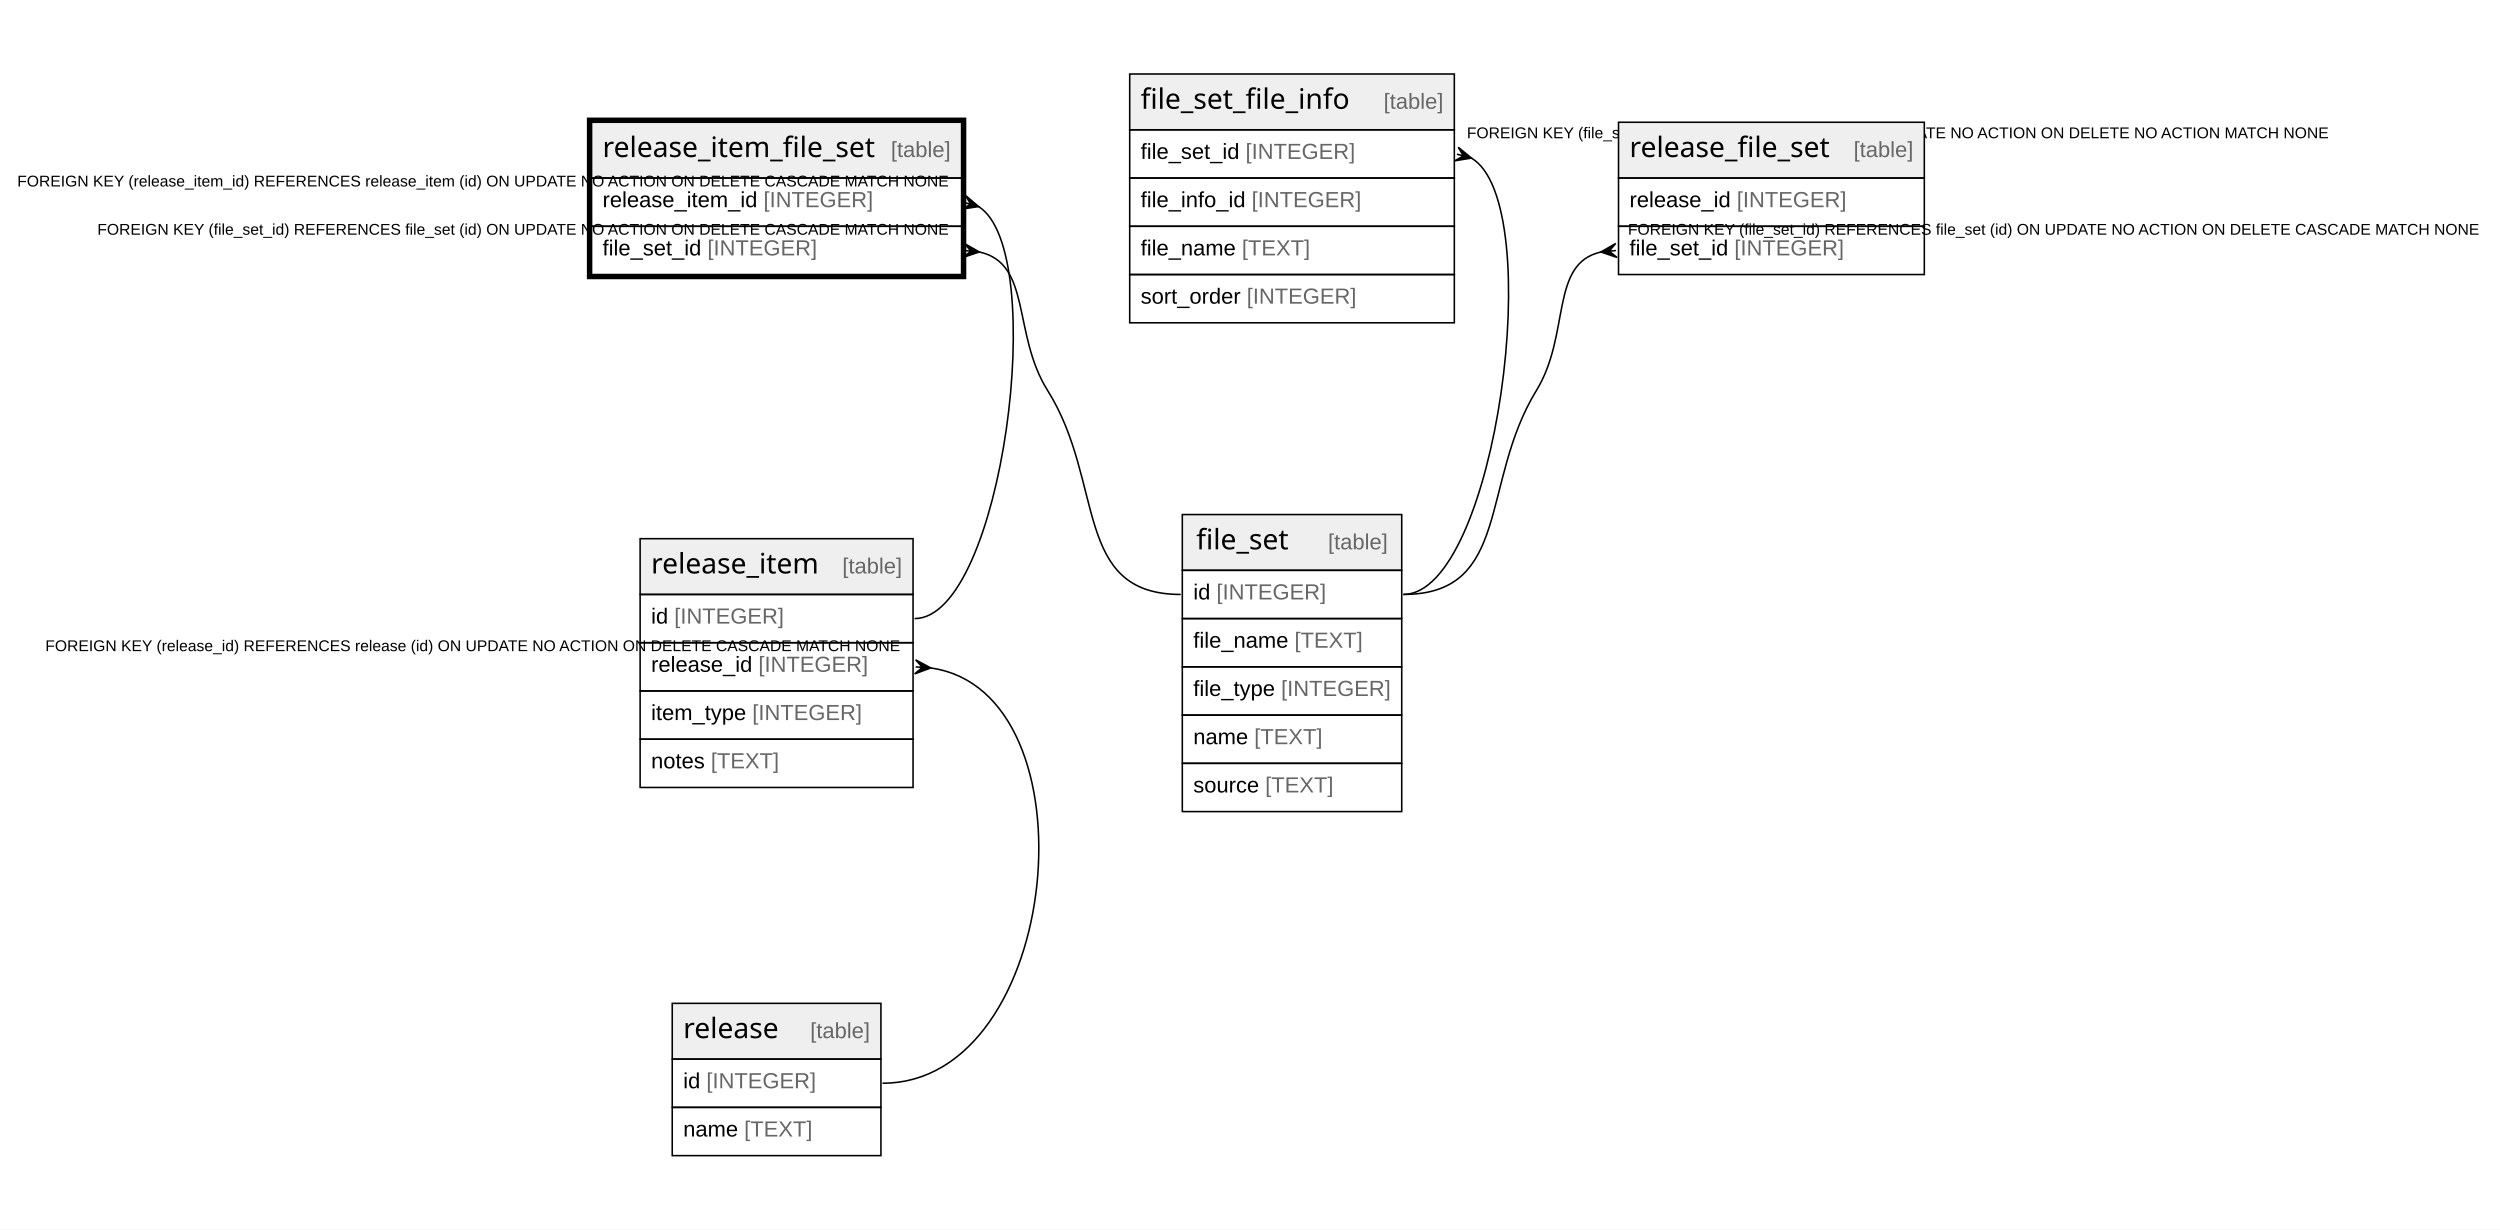
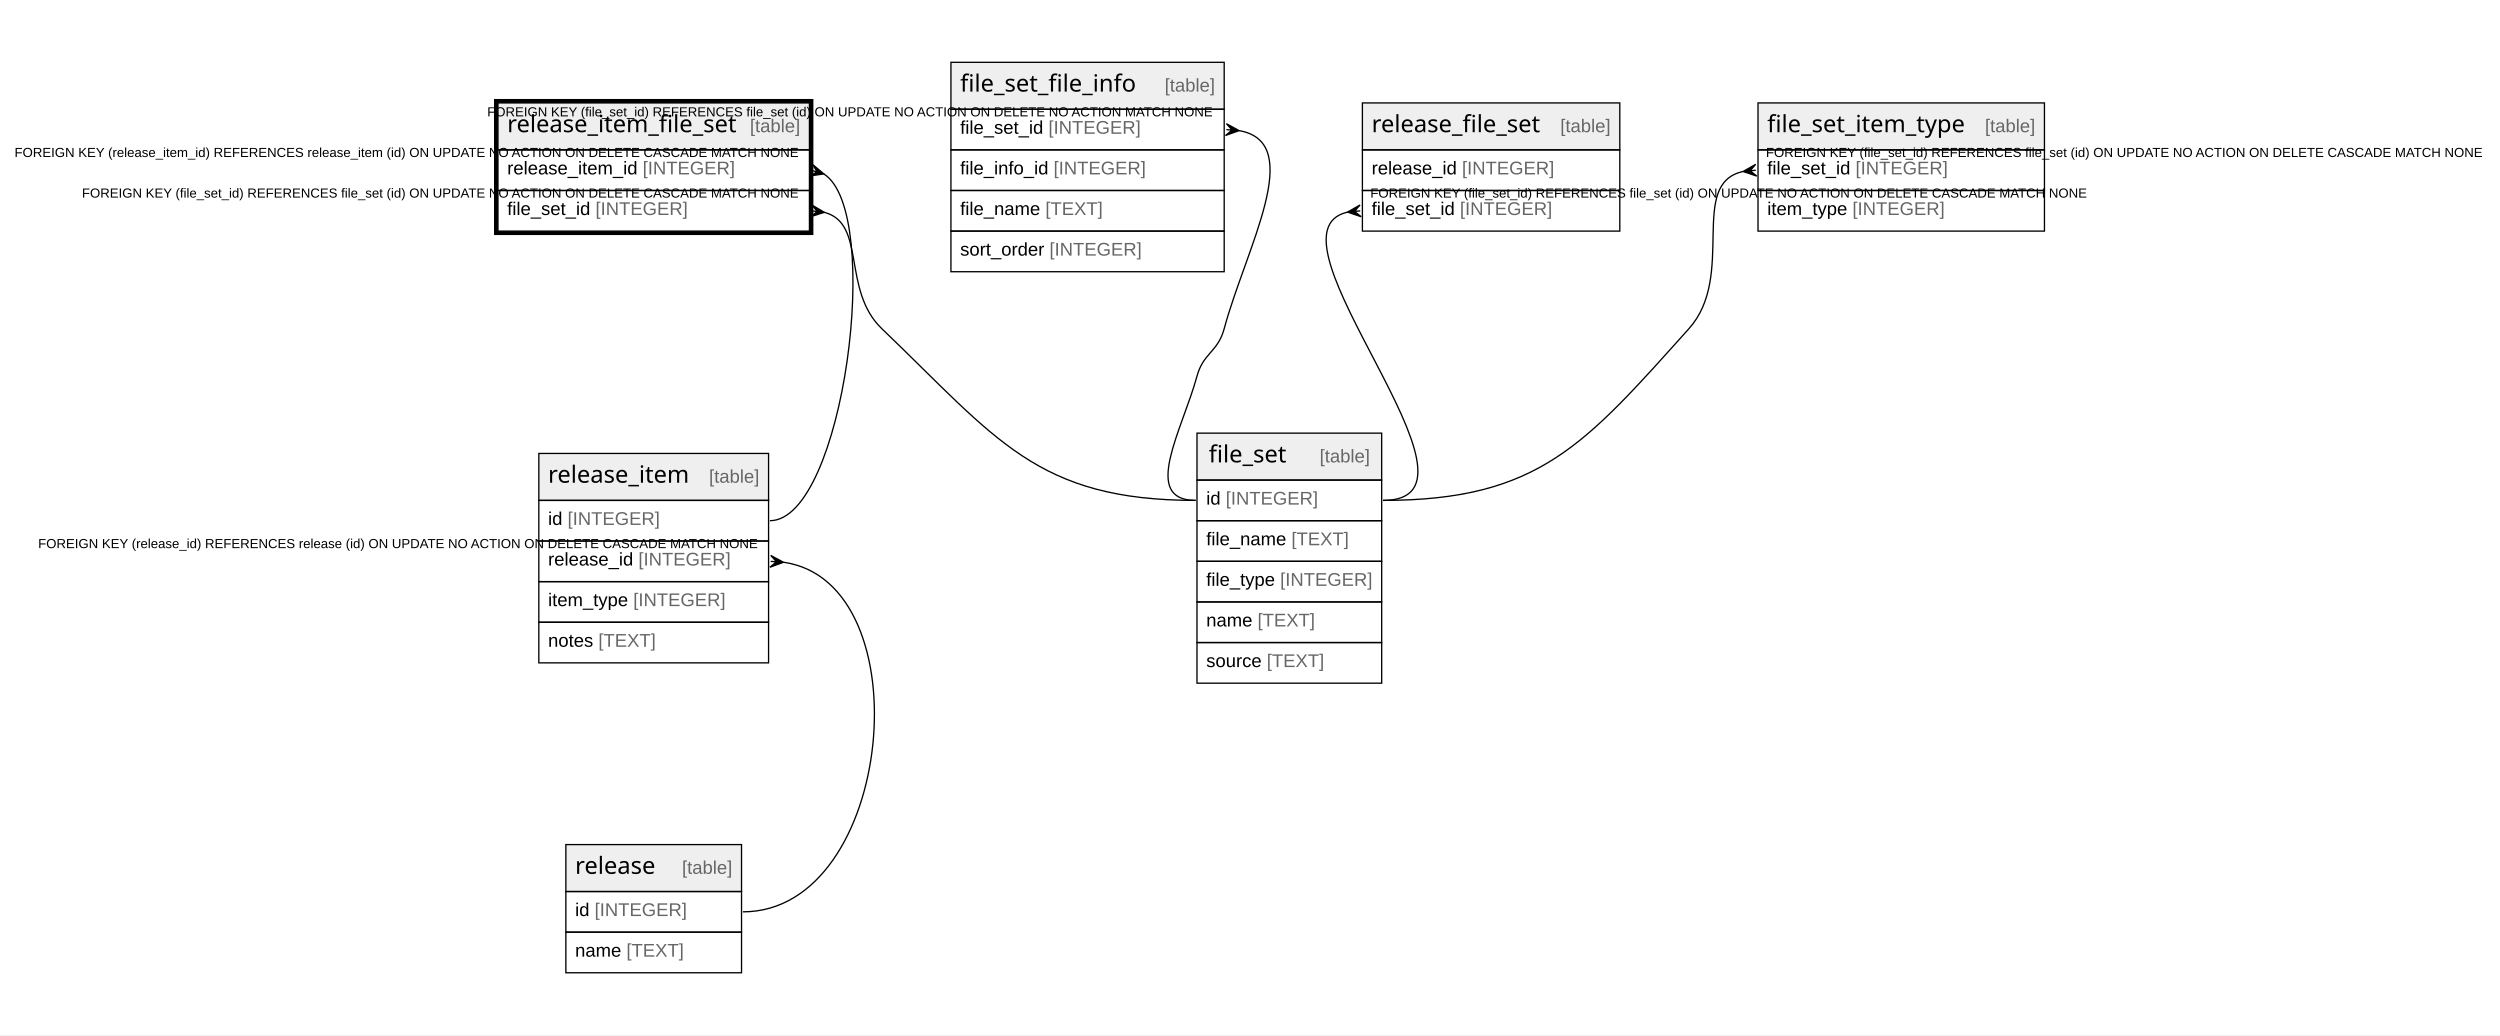
- <svg xmlns="http://www.w3.org/2000/svg" width="1596pt" height="785pt" viewBox="0.00 0.00 1595.75 784.80">
+ <svg xmlns="http://www.w3.org/2000/svg" width="1896pt" height="785pt" viewBox="0.00 0.00 1895.74 784.80">
  <g id="graph0" class="graph" transform="scale(1 1) rotate(0) translate(4 780.8)">
-     <polygon fill="white" stroke="none" points="-4,4 -4,-780.8 1591.75,-780.8 1591.75,4 -4,4" />
+     <polygon fill="white" stroke="none" points="-4,4 -4,-780.8 1891.74,-780.8 1891.74,4 -4,4" />
    <g id="node1" class="node">
      <polygon fill="#efefef" stroke="none" points="373.6,-667.2 373.6,-702.8 609.79,-702.8 609.79,-667.2 373.6,-667.2" />
      <polygon fill="none" stroke="black" points="373.6,-667.2 373.6,-702.8 609.79,-702.8 609.79,-667.2 373.6,-667.2" />
      <text text-anchor="start" x="380.6" y="-680.6" font-family="Arial Bold" font-size="18.00">release_item_file_set</text>
      <text text-anchor="start" x="533.53" y="-680.6" font-family="Arial" font-size="14.00">    </text>
      <text text-anchor="start" x="564.65" y="-680.6" font-family="Arial" font-size="14.00" fill="#666666">[table]</text>
      <polygon fill="none" stroke="black" points="373.6,-636.4 373.6,-667.2 609.79,-667.2 609.79,-636.4 373.6,-636.4" />
      <text text-anchor="start" x="380.6" y="-648.6" font-family="Arial" font-size="14.00">release_item_id </text>
      <text text-anchor="start" x="483.33" y="-648.6" font-family="Arial" font-size="14.00" fill="#666666">[INTEGER]</text>
      <polygon fill="none" stroke="black" points="373.6,-605.6 373.6,-636.4 609.79,-636.4 609.79,-605.6 373.6,-605.6" />
      <text text-anchor="start" x="380.6" y="-617.8" font-family="Arial" font-size="14.00">file_set_id </text>
      <text text-anchor="start" x="447.53" y="-617.8" font-family="Arial" font-size="14.00" fill="#666666">[INTEGER]</text>
      <polygon fill="none" stroke="black" stroke-width="3" points="372.1,-604.1 372.1,-704.3 611.29,-704.3 611.29,-604.1 372.1,-604.1" />
    </g>
    <g id="node2" class="node">
      <polygon fill="#efefef" stroke="none" points="404.59,-401.4 404.59,-437 578.8,-437 578.8,-401.4 404.59,-401.4" />
      <polygon fill="none" stroke="black" points="404.59,-401.4 404.59,-437 578.8,-437 578.8,-401.4 404.59,-401.4" />
      <text text-anchor="start" x="411.59" y="-414.8" font-family="Arial Bold" font-size="18.00">release_item</text>
      <text text-anchor="start" x="502.54" y="-414.8" font-family="Arial" font-size="14.00">    </text>
      <text text-anchor="start" x="533.66" y="-414.8" font-family="Arial" font-size="14.00" fill="#666666">[table]</text>
      <polygon fill="none" stroke="black" points="404.59,-370.6 404.59,-401.4 578.8,-401.4 578.8,-370.6 404.59,-370.6" />
      <text text-anchor="start" x="411.59" y="-382.8" font-family="Arial" font-size="14.00">id </text>
      <text text-anchor="start" x="426.38" y="-382.8" font-family="Arial" font-size="14.00" fill="#666666">[INTEGER]</text>
      <polygon fill="none" stroke="black" points="404.59,-339.8 404.59,-370.6 578.8,-370.6 578.8,-339.8 404.59,-339.8" />
      <text text-anchor="start" x="411.59" y="-352" font-family="Arial" font-size="14.00">release_id </text>
      <text text-anchor="start" x="480.08" y="-352" font-family="Arial" font-size="14.00" fill="#666666">[INTEGER]</text>
      <polygon fill="none" stroke="black" points="404.59,-309 404.59,-339.8 578.8,-339.8 578.8,-309 404.59,-309" />
      <text text-anchor="start" x="411.59" y="-321.2" font-family="Arial" font-size="14.00">item_type </text>
      <text text-anchor="start" x="476.18" y="-321.2" font-family="Arial" font-size="14.00" fill="#666666">[INTEGER]</text>
      <polygon fill="none" stroke="black" points="404.59,-278.2 404.59,-309 578.8,-309 578.8,-278.2 404.59,-278.2" />
      <text text-anchor="start" x="411.59" y="-290.4" font-family="Arial" font-size="14.00">notes </text>
      <text text-anchor="start" x="449.73" y="-290.4" font-family="Arial" font-size="14.00" fill="#666666">[TEXT]</text>
    </g>
    <g id="edge1" class="edge">
      <path fill="none" stroke="black" d="M620.61,-648.99C666.4,-620.59 635.66,-386 579.8,-386" />
      <polygon fill="black" stroke="black" points="620.72,-648.96 609.87,-647.38 615.59,-650.43 611.43,-651.62 611.43,-651.62 611.43,-651.62 615.59,-650.43 612.34,-656.04 620.72,-648.96" />
      <text text-anchor="start" x="7" y="-661.8" font-family="Arial" font-size="10.00">FOREIGN KEY (release_item_id) REFERENCES release_item (id) ON UPDATE NO ACTION ON DELETE CASCADE MATCH NONE</text>
    </g>
    <g id="node4" class="node">
-       <polygon fill="#efefef" stroke="none" points="750.67,-416.8 750.67,-452.4 890.72,-452.4 890.72,-416.8 750.67,-416.8" />
-       <polygon fill="none" stroke="black" points="750.67,-416.8 750.67,-452.4 890.72,-452.4 890.72,-416.8 750.67,-416.8" />
-       <text text-anchor="start" x="759.58" y="-430.2" font-family="Arial Bold" font-size="18.00">file_set</text>
-       <text text-anchor="start" x="812.56" y="-430.2" font-family="Arial" font-size="14.00">    </text>
-       <text text-anchor="start" x="843.67" y="-430.2" font-family="Arial" font-size="14.00" fill="#666666">[table]</text>
-       <polygon fill="none" stroke="black" points="750.67,-386 750.67,-416.8 890.72,-416.8 890.72,-386 750.67,-386" />
-       <text text-anchor="start" x="757.67" y="-398.2" font-family="Arial" font-size="14.00">id </text>
-       <text text-anchor="start" x="772.46" y="-398.2" font-family="Arial" font-size="14.00" fill="#666666">[INTEGER]</text>
-       <polygon fill="none" stroke="black" points="750.67,-355.2 750.67,-386 890.72,-386 890.72,-355.2 750.67,-355.2" />
-       <text text-anchor="start" x="757.67" y="-367.4" font-family="Arial" font-size="14.00">file_name </text>
-       <text text-anchor="start" x="822.27" y="-367.4" font-family="Arial" font-size="14.00" fill="#666666">[TEXT]</text>
-       <polygon fill="none" stroke="black" points="750.67,-324.4 750.67,-355.2 890.72,-355.2 890.72,-324.4 750.67,-324.4" />
-       <text text-anchor="start" x="757.67" y="-336.6" font-family="Arial" font-size="14.00">file_type </text>
-       <text text-anchor="start" x="813.71" y="-336.6" font-family="Arial" font-size="14.00" fill="#666666">[INTEGER]</text>
-       <polygon fill="none" stroke="black" points="750.67,-293.6 750.67,-324.4 890.72,-324.4 890.72,-293.6 750.67,-293.6" />
-       <text text-anchor="start" x="757.67" y="-305.8" font-family="Arial" font-size="14.00">name </text>
-       <text text-anchor="start" x="796.58" y="-305.8" font-family="Arial" font-size="14.00" fill="#666666">[TEXT]</text>
-       <polygon fill="none" stroke="black" points="750.67,-262.8 750.67,-293.6 890.72,-293.6 890.72,-262.8 750.67,-262.8" />
-       <text text-anchor="start" x="757.67" y="-275" font-family="Arial" font-size="14.00">source </text>
-       <text text-anchor="start" x="803.58" y="-275" font-family="Arial" font-size="14.00" fill="#666666">[TEXT]</text>
+       <polygon fill="#efefef" stroke="none" points="903.67,-416.8 903.67,-452.4 1043.72,-452.4 1043.72,-416.8 903.67,-416.8" />
+       <polygon fill="none" stroke="black" points="903.67,-416.8 903.67,-452.4 1043.72,-452.4 1043.72,-416.8 903.67,-416.8" />
+       <text text-anchor="start" x="912.58" y="-430.2" font-family="Arial Bold" font-size="18.00">file_set</text>
+       <text text-anchor="start" x="965.56" y="-430.2" font-family="Arial" font-size="14.00">    </text>
+       <text text-anchor="start" x="996.67" y="-430.2" font-family="Arial" font-size="14.00" fill="#666666">[table]</text>
+       <polygon fill="none" stroke="black" points="903.67,-386 903.67,-416.8 1043.72,-416.8 1043.72,-386 903.67,-386" />
+       <text text-anchor="start" x="910.67" y="-398.2" font-family="Arial" font-size="14.00">id </text>
+       <text text-anchor="start" x="925.46" y="-398.2" font-family="Arial" font-size="14.00" fill="#666666">[INTEGER]</text>
+       <polygon fill="none" stroke="black" points="903.67,-355.2 903.67,-386 1043.72,-386 1043.72,-355.2 903.67,-355.2" />
+       <text text-anchor="start" x="910.67" y="-367.4" font-family="Arial" font-size="14.00">file_name </text>
+       <text text-anchor="start" x="975.27" y="-367.4" font-family="Arial" font-size="14.00" fill="#666666">[TEXT]</text>
+       <polygon fill="none" stroke="black" points="903.67,-324.4 903.67,-355.2 1043.72,-355.2 1043.72,-324.4 903.67,-324.4" />
+       <text text-anchor="start" x="910.67" y="-336.6" font-family="Arial" font-size="14.00">file_type </text>
+       <text text-anchor="start" x="966.71" y="-336.6" font-family="Arial" font-size="14.00" fill="#666666">[INTEGER]</text>
+       <polygon fill="none" stroke="black" points="903.67,-293.6 903.67,-324.4 1043.72,-324.4 1043.72,-293.6 903.67,-293.6" />
+       <text text-anchor="start" x="910.67" y="-305.8" font-family="Arial" font-size="14.00">name </text>
+       <text text-anchor="start" x="949.58" y="-305.8" font-family="Arial" font-size="14.00" fill="#666666">[TEXT]</text>
+       <polygon fill="none" stroke="black" points="903.67,-262.8 903.67,-293.6 1043.72,-293.6 1043.72,-262.8 903.67,-262.8" />
+       <text text-anchor="start" x="910.67" y="-275" font-family="Arial" font-size="14.00">source </text>
+       <text text-anchor="start" x="956.58" y="-275" font-family="Arial" font-size="14.00" fill="#666666">[TEXT]</text>
    </g>
    <g id="edge3" class="edge">
-       <path fill="none" stroke="black" d="M620.98,-620.02C654.65,-612.85 642.05,-567.68 664.69,-531.6 701.43,-473.07 680.57,-401.4 749.67,-401.4" />
-       <polygon fill="black" stroke="black" points="621.07,-620.01 610.69,-616.49 615.76,-620.52 611.45,-620.94 611.45,-620.94 611.45,-620.94 615.76,-620.52 611.55,-625.45 621.07,-620.01" />
+       <path fill="none" stroke="black" d="M620.82,-619.89C653.32,-611.77 633.95,-561.08 664.69,-531.6 751.72,-448.16 782.11,-401.4 902.67,-401.4" />
+       <polygon fill="black" stroke="black" points="621.06,-619.86 610.62,-616.49 615.76,-620.45 611.45,-620.93 611.45,-620.93 611.45,-620.93 615.76,-620.45 611.62,-625.44 621.06,-619.86" />
      <text text-anchor="start" x="58.13" y="-631" font-family="Arial" font-size="10.00">FOREIGN KEY (file_set_id) REFERENCES file_set (id) ON UPDATE NO ACTION ON DELETE CASCADE MATCH NONE</text>
    </g>
    <g id="node3" class="node">
      <polygon fill="#efefef" stroke="none" points="425.09,-104.8 425.09,-140.4 558.3,-140.4 558.3,-104.8 425.09,-104.8" />
      <polygon fill="none" stroke="black" points="425.09,-104.8 425.09,-140.4 558.3,-140.4 558.3,-104.8 425.09,-104.8" />
      <text text-anchor="start" x="432.09" y="-118.2" font-family="Arial Bold" font-size="18.00">release</text>
      <text text-anchor="start" x="482.05" y="-118.2" font-family="Arial" font-size="14.00">    </text>
      <text text-anchor="start" x="513.16" y="-118.2" font-family="Arial" font-size="14.00" fill="#666666">[table]</text>
      <polygon fill="none" stroke="black" points="425.09,-74 425.09,-104.8 558.3,-104.8 558.3,-74 425.09,-74" />
      <text text-anchor="start" x="432.09" y="-86.2" font-family="Arial" font-size="14.00">id </text>
      <text text-anchor="start" x="446.88" y="-86.2" font-family="Arial" font-size="14.00" fill="#666666">[INTEGER]</text>
      <polygon fill="none" stroke="black" points="425.09,-43.2 425.09,-74 558.3,-74 558.3,-43.2 425.09,-43.2" />
      <text text-anchor="start" x="432.09" y="-55.4" font-family="Arial" font-size="14.00">name </text>
      <text text-anchor="start" x="471" y="-55.4" font-family="Arial" font-size="14.00" fill="#666666">[TEXT]</text>
    </g>
    <g id="edge2" class="edge">
      <path fill="none" stroke="black" d="M590.18,-354.48C696.95,-339.35 674.2,-89.4 559.3,-89.4" />
      <polygon fill="black" stroke="black" points="590.11,-354.49 579.82,-350.69 584.79,-354.86 580.46,-355.15 580.46,-355.15 580.46,-355.15 584.79,-354.86 580.44,-359.67 590.11,-354.49" />
      <text text-anchor="start" x="24.92" y="-365.2" font-family="Arial" font-size="10.00">FOREIGN KEY (release_id) REFERENCES release (id) ON UPDATE NO ACTION ON DELETE CASCADE MATCH NONE</text>
    </g>
    <g id="node5" class="node">
      <polygon fill="#efefef" stroke="none" points="717.09,-698 717.09,-733.6 924.3,-733.6 924.3,-698 717.09,-698" />
      <polygon fill="none" stroke="black" points="717.09,-698 717.09,-733.6 924.3,-733.6 924.3,-698 717.09,-698" />
      <text text-anchor="start" x="724.09" y="-711.4" font-family="Arial Bold" font-size="18.00">file_set_file_info</text>
      <text text-anchor="start" x="848.05" y="-711.4" font-family="Arial" font-size="14.00">    </text>
      <text text-anchor="start" x="879.17" y="-711.4" font-family="Arial" font-size="14.00" fill="#666666">[table]</text>
      <polygon fill="none" stroke="black" points="717.09,-667.2 717.09,-698 924.3,-698 924.3,-667.2 717.09,-667.2" />
      <text text-anchor="start" x="724.09" y="-679.4" font-family="Arial" font-size="14.00">file_set_id </text>
      <text text-anchor="start" x="791.02" y="-679.4" font-family="Arial" font-size="14.00" fill="#666666">[INTEGER]</text>
      <polygon fill="none" stroke="black" points="717.09,-636.4 717.09,-667.2 924.3,-667.2 924.3,-636.4 717.09,-636.4" />
      <text text-anchor="start" x="724.09" y="-648.6" font-family="Arial" font-size="14.00">file_info_id </text>
      <text text-anchor="start" x="794.91" y="-648.6" font-family="Arial" font-size="14.00" fill="#666666">[INTEGER]</text>
      <polygon fill="none" stroke="black" points="717.09,-605.6 717.09,-636.4 924.3,-636.4 924.3,-605.6 717.09,-605.6" />
      <text text-anchor="start" x="724.09" y="-617.8" font-family="Arial" font-size="14.00">file_name </text>
      <text text-anchor="start" x="788.68" y="-617.8" font-family="Arial" font-size="14.00" fill="#666666">[TEXT]</text>
      <polygon fill="none" stroke="black" points="717.09,-574.8 717.09,-605.6 924.3,-605.6 924.3,-574.8 717.09,-574.8" />
      <text text-anchor="start" x="724.09" y="-587" font-family="Arial" font-size="14.00">sort_order </text>
      <text text-anchor="start" x="791.78" y="-587" font-family="Arial" font-size="14.00" fill="#666666">[INTEGER]</text>
    </g>
    <g id="edge4" class="edge">
-       <path fill="none" stroke="black" d="M935.08,-680C984.34,-651.65 951.08,-401.4 891.72,-401.4" />
-       <polygon fill="black" stroke="black" points="935.29,-679.94 924.47,-678.17 930.13,-681.31 925.95,-682.43 925.95,-682.43 925.95,-682.43 930.13,-681.31 926.78,-686.86 935.29,-679.94" />
-       <text text-anchor="start" x="932.3" y="-692.6" font-family="Arial" font-size="10.00">FOREIGN KEY (file_set_id) REFERENCES file_set (id) ON UPDATE NO ACTION ON DELETE NO ACTION MATCH NONE</text>
+       <path fill="none" stroke="black" d="M935.6,-681.79C986.79,-672.9 940.79,-592.73 924.3,-531.6 919.5,-513.8 908.51,-513.39 903.67,-495.6 892.69,-455.2 860.81,-401.4 902.67,-401.4" />
+       <polygon fill="black" stroke="black" points="935.61,-681.79 925.28,-678.09 930.29,-682.21 925.97,-682.55 925.97,-682.55 925.97,-682.55 930.29,-682.21 925.99,-687.06 935.61,-681.79" />
+       <text text-anchor="start" x="365.44" y="-692.6" font-family="Arial" font-size="10.00">FOREIGN KEY (file_set_id) REFERENCES file_set (id) ON UPDATE NO ACTION ON DELETE NO ACTION MATCH NONE</text>
    </g>
    <g id="node6" class="node">
      <polygon fill="#efefef" stroke="none" points="1029.1,-667.2 1029.1,-702.8 1224.29,-702.8 1224.29,-667.2 1029.1,-667.2" />
      <polygon fill="none" stroke="black" points="1029.1,-667.2 1029.1,-702.8 1224.29,-702.8 1224.29,-667.2 1029.1,-667.2" />
      <text text-anchor="start" x="1036.1" y="-680.6" font-family="Arial Bold" font-size="18.00">release_file_set</text>
      <text text-anchor="start" x="1148.04" y="-680.6" font-family="Arial" font-size="14.00">    </text>
      <text text-anchor="start" x="1179.15" y="-680.6" font-family="Arial" font-size="14.00" fill="#666666">[table]</text>
      <polygon fill="none" stroke="black" points="1029.1,-636.4 1029.1,-667.2 1224.29,-667.2 1224.29,-636.4 1029.1,-636.4" />
      <text text-anchor="start" x="1036.1" y="-648.6" font-family="Arial" font-size="14.00">release_id </text>
      <text text-anchor="start" x="1104.59" y="-648.6" font-family="Arial" font-size="14.00" fill="#666666">[INTEGER]</text>
      <polygon fill="none" stroke="black" points="1029.1,-605.6 1029.1,-636.4 1224.29,-636.4 1224.29,-605.6 1029.1,-605.6" />
      <text text-anchor="start" x="1036.1" y="-617.8" font-family="Arial" font-size="14.00">file_set_id </text>
      <text text-anchor="start" x="1103.03" y="-617.8" font-family="Arial" font-size="14.00" fill="#666666">[INTEGER]</text>
    </g>
    <g id="edge5" class="edge">
-       <path fill="none" stroke="black" d="M1018.06,-620.02C985,-612.82 998.69,-567.47 976.69,-531.6 940.57,-472.69 960.82,-401.4 891.72,-401.4" />
-       <polygon fill="black" stroke="black" points="1017.81,-619.99 1027.33,-625.45 1023.12,-620.51 1027.43,-620.93 1027.43,-620.93 1027.43,-620.93 1023.12,-620.51 1028.2,-616.49 1017.81,-619.99" />
+       <path fill="none" stroke="black" d="M1018.01,-620.02C946.34,-604.18 1138.77,-401.4 1044.72,-401.4" />
+       <polygon fill="black" stroke="black" points="1017.81,-620 1027.33,-625.45 1023.12,-620.52 1027.43,-620.94 1027.43,-620.94 1027.43,-620.94 1023.12,-620.52 1028.2,-616.49 1017.81,-620" />
      <text text-anchor="start" x="1035.1" y="-631" font-family="Arial" font-size="10.00">FOREIGN KEY (file_set_id) REFERENCES file_set (id) ON UPDATE NO ACTION ON DELETE CASCADE MATCH NONE</text>
+     </g>
+     <g id="node7" class="node">
+       <polygon fill="#efefef" stroke="none" points="1329.09,-667.2 1329.09,-702.8 1546.3,-702.8 1546.3,-667.2 1329.09,-667.2" />
+       <polygon fill="none" stroke="black" points="1329.09,-667.2 1329.09,-702.8 1546.3,-702.8 1546.3,-667.2 1329.09,-667.2" />
+       <text text-anchor="start" x="1336.09" y="-680.6" font-family="Arial Bold" font-size="18.00">file_set_item_type</text>
+       <text text-anchor="start" x="1470.05" y="-680.6" font-family="Arial" font-size="14.00">    </text>
+       <text text-anchor="start" x="1501.17" y="-680.6" font-family="Arial" font-size="14.00" fill="#666666">[table]</text>
+       <polygon fill="none" stroke="black" points="1329.09,-636.4 1329.09,-667.2 1546.3,-667.2 1546.3,-636.4 1329.09,-636.4" />
+       <text text-anchor="start" x="1336.09" y="-648.6" font-family="Arial" font-size="14.00">file_set_id </text>
+       <text text-anchor="start" x="1403.02" y="-648.6" font-family="Arial" font-size="14.00" fill="#666666">[INTEGER]</text>
+       <polygon fill="none" stroke="black" points="1329.09,-605.6 1329.09,-636.4 1546.3,-636.4 1546.3,-605.6 1329.09,-605.6" />
+       <text text-anchor="start" x="1336.09" y="-617.8" font-family="Arial" font-size="14.00">item_type </text>
+       <text text-anchor="start" x="1400.67" y="-617.8" font-family="Arial" font-size="14.00" fill="#666666">[INTEGER]</text>
+     </g>
+     <g id="edge6" class="edge">
+       <path fill="none" stroke="black" d="M1317.83,-650.81C1275.66,-641.73 1312.94,-571.96 1276.69,-531.6 1197.7,-443.63 1162.95,-401.4 1044.72,-401.4" />
+       <polygon fill="black" stroke="black" points="1317.8,-650.81 1327.32,-656.25 1323.11,-651.32 1327.42,-651.74 1327.42,-651.74 1327.42,-651.74 1323.11,-651.32 1328.18,-647.29 1317.8,-650.81" />
+       <text text-anchor="start" x="1335.09" y="-661.8" font-family="Arial" font-size="10.00">FOREIGN KEY (file_set_id) REFERENCES file_set (id) ON UPDATE NO ACTION ON DELETE CASCADE MATCH NONE</text>
    </g>
  </g>
</svg>
